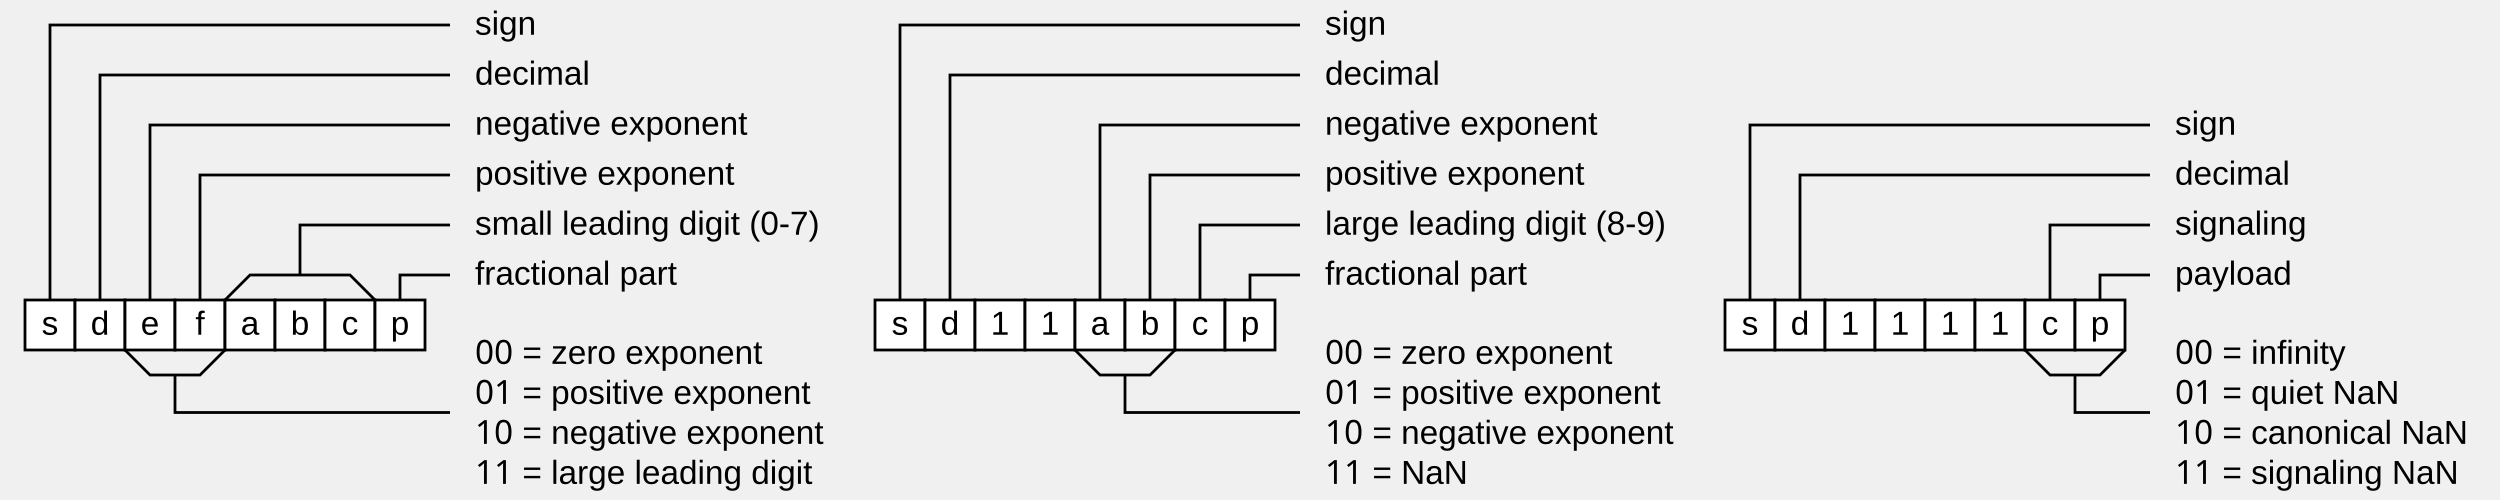
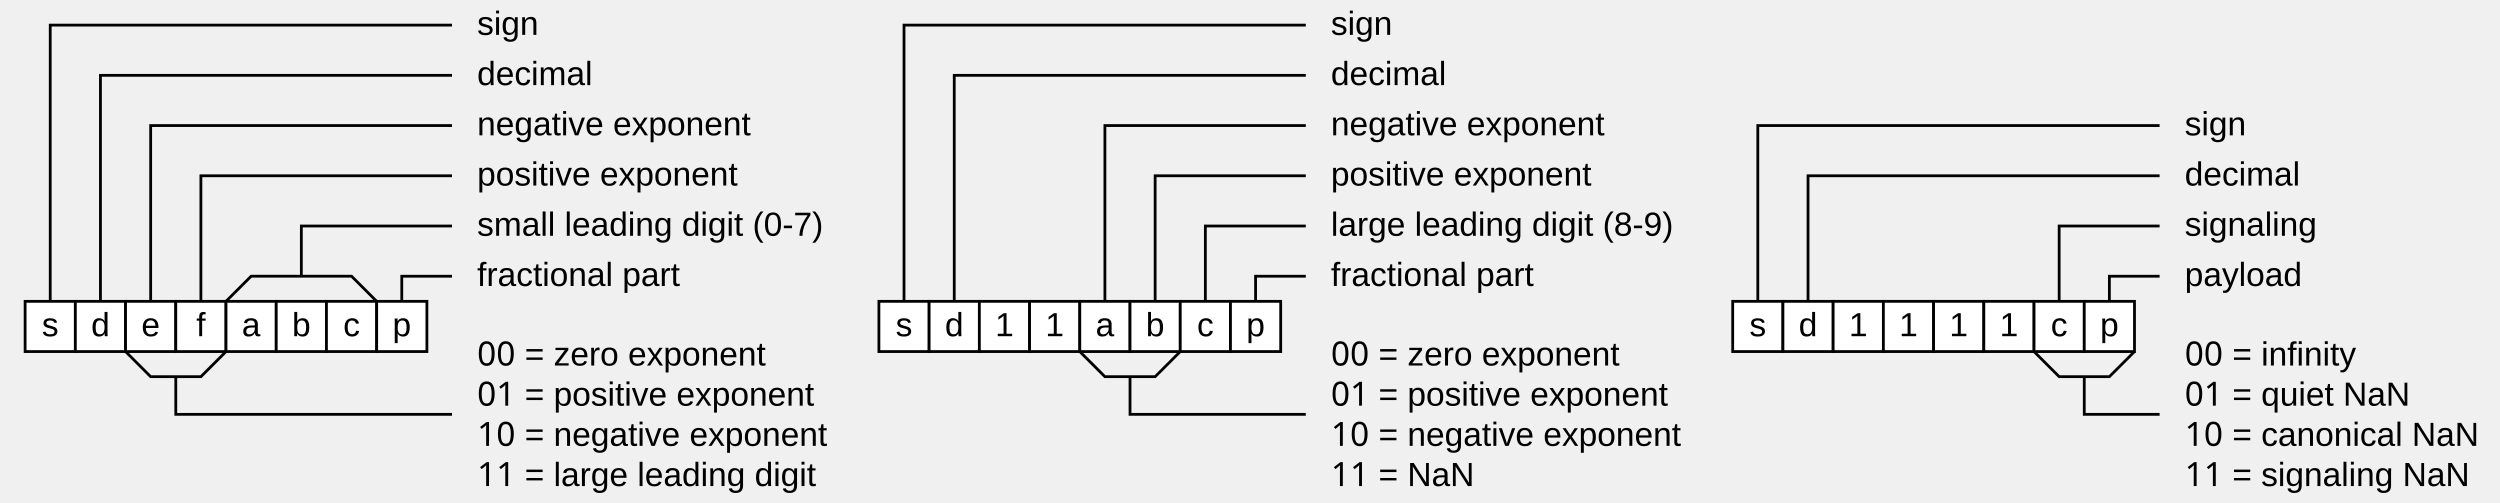
- <svg xmlns="http://www.w3.org/2000/svg" version="1.1" x="0px" y="0px" width="900px" height="180px" viewBox="0 0 900 180">
+ <svg xmlns="http://www.w3.org/2000/svg" version="1.1" x="0px" y="0px" width="896px" height="180px" viewBox="0 0 896 180">
  <g>
    <rect x="9" y="108" fill="white" stroke="black" width="18" height="18" />
    <rect x="27" y="108" fill="white" stroke="black" width="18" height="18" />
    <rect x="45" y="108" fill="white" stroke="black" width="18" height="18" />
    <rect x="63" y="108" fill="white" stroke="black" width="18" height="18" />
    <rect x="81" y="108" fill="white" stroke="black" width="18" height="18" />
    <rect x="99" y="108" fill="white" stroke="black" width="18" height="18" />
    <rect x="117" y="108" fill="white" stroke="black" width="18" height="18" />
    <rect x="135" y="108" fill="white" stroke="black" width="18" height="18" />
    <text x="15" y="120.5" font-family="Arial" font-size="12">s</text>
    <text x="32.664" y="120.5" font-family="Arial" font-size="12">d</text>
    <text x="50.664" y="120.5" font-family="Arial" font-size="12">e</text>
    <text x="70.334" y="120.5" font-family="Arial" font-size="12">f</text>
    <text x="86.664" y="120.5" font-family="Arial" font-size="12">a</text>
    <text x="104.664" y="120.5" font-family="Arial" font-size="12">b</text>
    <text x="123" y="120.5" font-family="Arial" font-size="12">c</text>
    <text x="140.664" y="120.5" font-family="Arial" font-size="12">p</text>
    <polyline fill="none" stroke="black" points="162,9 18,9 18,108" />
    <polyline fill="none" stroke="black" points="162,27 36,27 36,108" />
    <polyline fill="none" stroke="black" points="162,45 54,45 54,108" />
    <polyline fill="none" stroke="black" points="162,63 72,63 72,108" />
    <polyline fill="none" stroke="black" points="81,108 90,99 126,99 135,108" />
    <polyline fill="none" stroke="black" points="162,81 108,81 108,99" />
    <polyline fill="none" stroke="black" points="162,99 144,99 144,108" />
    <text x="171" y="12.5" font-family="Arial" font-size="12">sign</text>
    <text x="171" y="30.5" font-family="Arial" font-size="12">decimal</text>
    <text x="171" y="48.5" font-family="Arial" font-size="12">negative exponent</text>
    <text x="171" y="66.5" font-family="Arial" font-size="12">positive exponent</text>
    <text x="171" y="84.5" font-family="Arial" font-size="12">small leading digit (0-7)</text>
    <text x="171" y="102.5" font-family="Arial" font-size="12">fractional part</text>
    <polyline fill="none" stroke="black" points="45,126 54,135 72,135 81,126" />
    <polyline fill="none" stroke="black" points="162,148.5 63,148.5 63,135" />
    <text transform="translate(171 131)">
      <tspan x="0" y="0" font-family="Noto Sans" font-size="12">00</tspan>
      <tspan x="17.062" y="0" font-family="Arial" font-size="12">= zero exponent</tspan>
      <tspan x="0" y="14.4" font-family="Noto Sans" font-size="12">01</tspan>
      <tspan x="17.062" y="14.4" font-family="Arial" font-size="12">= positive exponent</tspan>
      <tspan x="0" y="28.8" font-family="Noto Sans" font-size="12">10</tspan>
      <tspan x="17.062" y="28.8" font-family="Arial" font-size="12">= negative exponent</tspan>
      <tspan x="0" y="43.2" font-family="Noto Sans" font-size="12">11</tspan>
      <tspan x="17.062" y="43.2" font-family="Arial" font-size="12">= large leading digit</tspan>
    </text>
  </g>
  <g transform="translate(306 0)">
    <rect x="9" y="108" fill="white" stroke="black" width="18" height="18" />
    <rect x="27" y="108" fill="white" stroke="black" width="18" height="18" />
    <rect x="45" y="108" fill="white" stroke="black" width="18" height="18" />
    <rect x="63" y="108" fill="white" stroke="black" width="18" height="18" />
    <rect x="81" y="108" fill="white" stroke="black" width="18" height="18" />
    <rect x="99" y="108" fill="white" stroke="black" width="18" height="18" />
    <rect x="117" y="108" fill="white" stroke="black" width="18" height="18" />
    <rect x="135" y="108" fill="white" stroke="black" width="18" height="18" />
    <text x="15" y="120.5" font-family="Arial" font-size="12">s</text>
    <text x="32.664" y="120.5" font-family="Arial" font-size="12">d</text>
    <text x="50.664" y="120.5" font-family="Arial" font-size="12">1</text>
    <text x="68.664" y="120.5" font-family="Arial" font-size="12">1</text>
    <text x="86.664" y="120.5" font-family="Arial" font-size="12">a</text>
    <text x="104.664" y="120.5" font-family="Arial" font-size="12">b</text>
    <text x="123" y="120.5" font-family="Arial" font-size="12">c</text>
    <text x="140.664" y="120.5" font-family="Arial" font-size="12">p</text>
    <polyline fill="none" stroke="black" points="162,9 18,9 18,108" />
    <polyline fill="none" stroke="black" points="162,27 36,27 36,108" />
    <polyline fill="none" stroke="black" points="162,45 90,45 90,108" />
    <polyline fill="none" stroke="black" points="162,63 108,63 108,108" />
    <polyline fill="none" stroke="black" points="162,81 126,81 126,108" />
    <polyline fill="none" stroke="black" points="162,99 144,99 144,108" />
    <text x="171" y="12.5" font-family="Arial" font-size="12">sign</text>
    <text x="171" y="30.5" font-family="Arial" font-size="12">decimal</text>
    <text x="171" y="48.5" font-family="Arial" font-size="12">negative exponent</text>
    <text x="171" y="66.5" font-family="Arial" font-size="12">positive exponent</text>
    <text x="171" y="84.5" font-family="Arial" font-size="12">large leading digit (8-9)</text>
    <text x="171" y="102.5" font-family="Arial" font-size="12">fractional part</text>
    <polyline fill="none" stroke="black" points="81,126 90,135 108,135 117,126" />
    <polyline fill="none" stroke="black" points="162,148.5 99,148.5 99,135" />
    <text transform="translate(171 131)">
      <tspan x="0" y="0" font-family="Noto Sans" font-size="12">00</tspan>
      <tspan x="17.062" y="0" font-family="Arial" font-size="12">= zero exponent</tspan>
      <tspan x="0" y="14.4" font-family="Noto Sans" font-size="12">01</tspan>
      <tspan x="17.062" y="14.4" font-family="Arial" font-size="12">= positive exponent</tspan>
      <tspan x="0" y="28.8" font-family="Noto Sans" font-size="12">10</tspan>
      <tspan x="17.062" y="28.8" font-family="Arial" font-size="12">= negative exponent</tspan>
      <tspan x="0" y="43.2" font-family="Noto Sans" font-size="12">11</tspan>
      <tspan x="17.062" y="43.2" font-family="Arial" font-size="12">= NaN</tspan>
    </text>
  </g>
  <g transform="translate(612 36)">
    <rect x="9" y="72" fill="white" stroke="black" width="18" height="18" />
    <rect x="27" y="72" fill="white" stroke="black" width="18" height="18" />
    <rect x="45" y="72" fill="white" stroke="black" width="18" height="18" />
    <rect x="63" y="72" fill="white" stroke="black" width="18" height="18" />
    <rect x="81" y="72" fill="white" stroke="black" width="18" height="18" />
    <rect x="99" y="72" fill="white" stroke="black" width="18" height="18" />
    <rect x="117" y="72" fill="white" stroke="black" width="18" height="18" />
    <rect x="135" y="72" fill="white" stroke="black" width="18" height="18" />
    <text x="15" y="84.5" font-family="Arial" font-size="12">s</text>
    <text x="32.664" y="84.5" font-family="Arial" font-size="12">d</text>
    <text x="50.664" y="84.5" font-family="Arial" font-size="12">1</text>
    <text x="68.664" y="84.5" font-family="Arial" font-size="12">1</text>
    <text x="86.664" y="84.5" font-family="Arial" font-size="12">1</text>
    <text x="104.664" y="84.5" font-family="Arial" font-size="12">1</text>
    <text x="123" y="84.5" font-family="Arial" font-size="12">c</text>
    <text x="140.664" y="84.5" font-family="Arial" font-size="12">p</text>
    <polyline fill="none" stroke="black" points="162,9 18,9 18,72" />
    <polyline fill="none" stroke="black" points="162,27 36,27 36,72" />
    <polyline fill="none" stroke="black" points="162,45 126,45 126,72" />
    <polyline fill="none" stroke="black" points="162,63 144,63 144,72" />
    <text x="171" y="12.5" font-family="Arial" font-size="12">sign</text>
    <text x="171" y="30.5" font-family="Arial" font-size="12">decimal</text>
    <text x="171" y="48.5" font-family="Arial" font-size="12">signaling</text>
    <text x="171" y="66.5" font-family="Arial" font-size="12">payload</text>
    <polyline fill="none" stroke="black" points="117,90 126,99 144,99 153,90" />
    <polyline fill="none" stroke="black" points="162,112.5 135,112.5 135,99" />
    <text transform="translate(171 95)">
      <tspan x="0" y="0" font-family="Noto Sans" font-size="12">00</tspan>
      <tspan x="17.062" y="0" font-family="Arial" font-size="12">= infinity</tspan>
      <tspan x="0" y="14.4" font-family="Noto Sans" font-size="12">01</tspan>
      <tspan x="17.062" y="14.4" font-family="Arial" font-size="12">= quiet NaN</tspan>
      <tspan x="0" y="28.8" font-family="Noto Sans" font-size="12">10</tspan>
      <tspan x="17.062" y="28.8" font-family="Arial" font-size="12">= canonical NaN</tspan>
      <tspan x="0" y="43.2" font-family="Noto Sans" font-size="12">11</tspan>
      <tspan x="17.062" y="43.2" font-family="Arial" font-size="12">= signaling NaN</tspan>
    </text>
  </g>
</svg>
